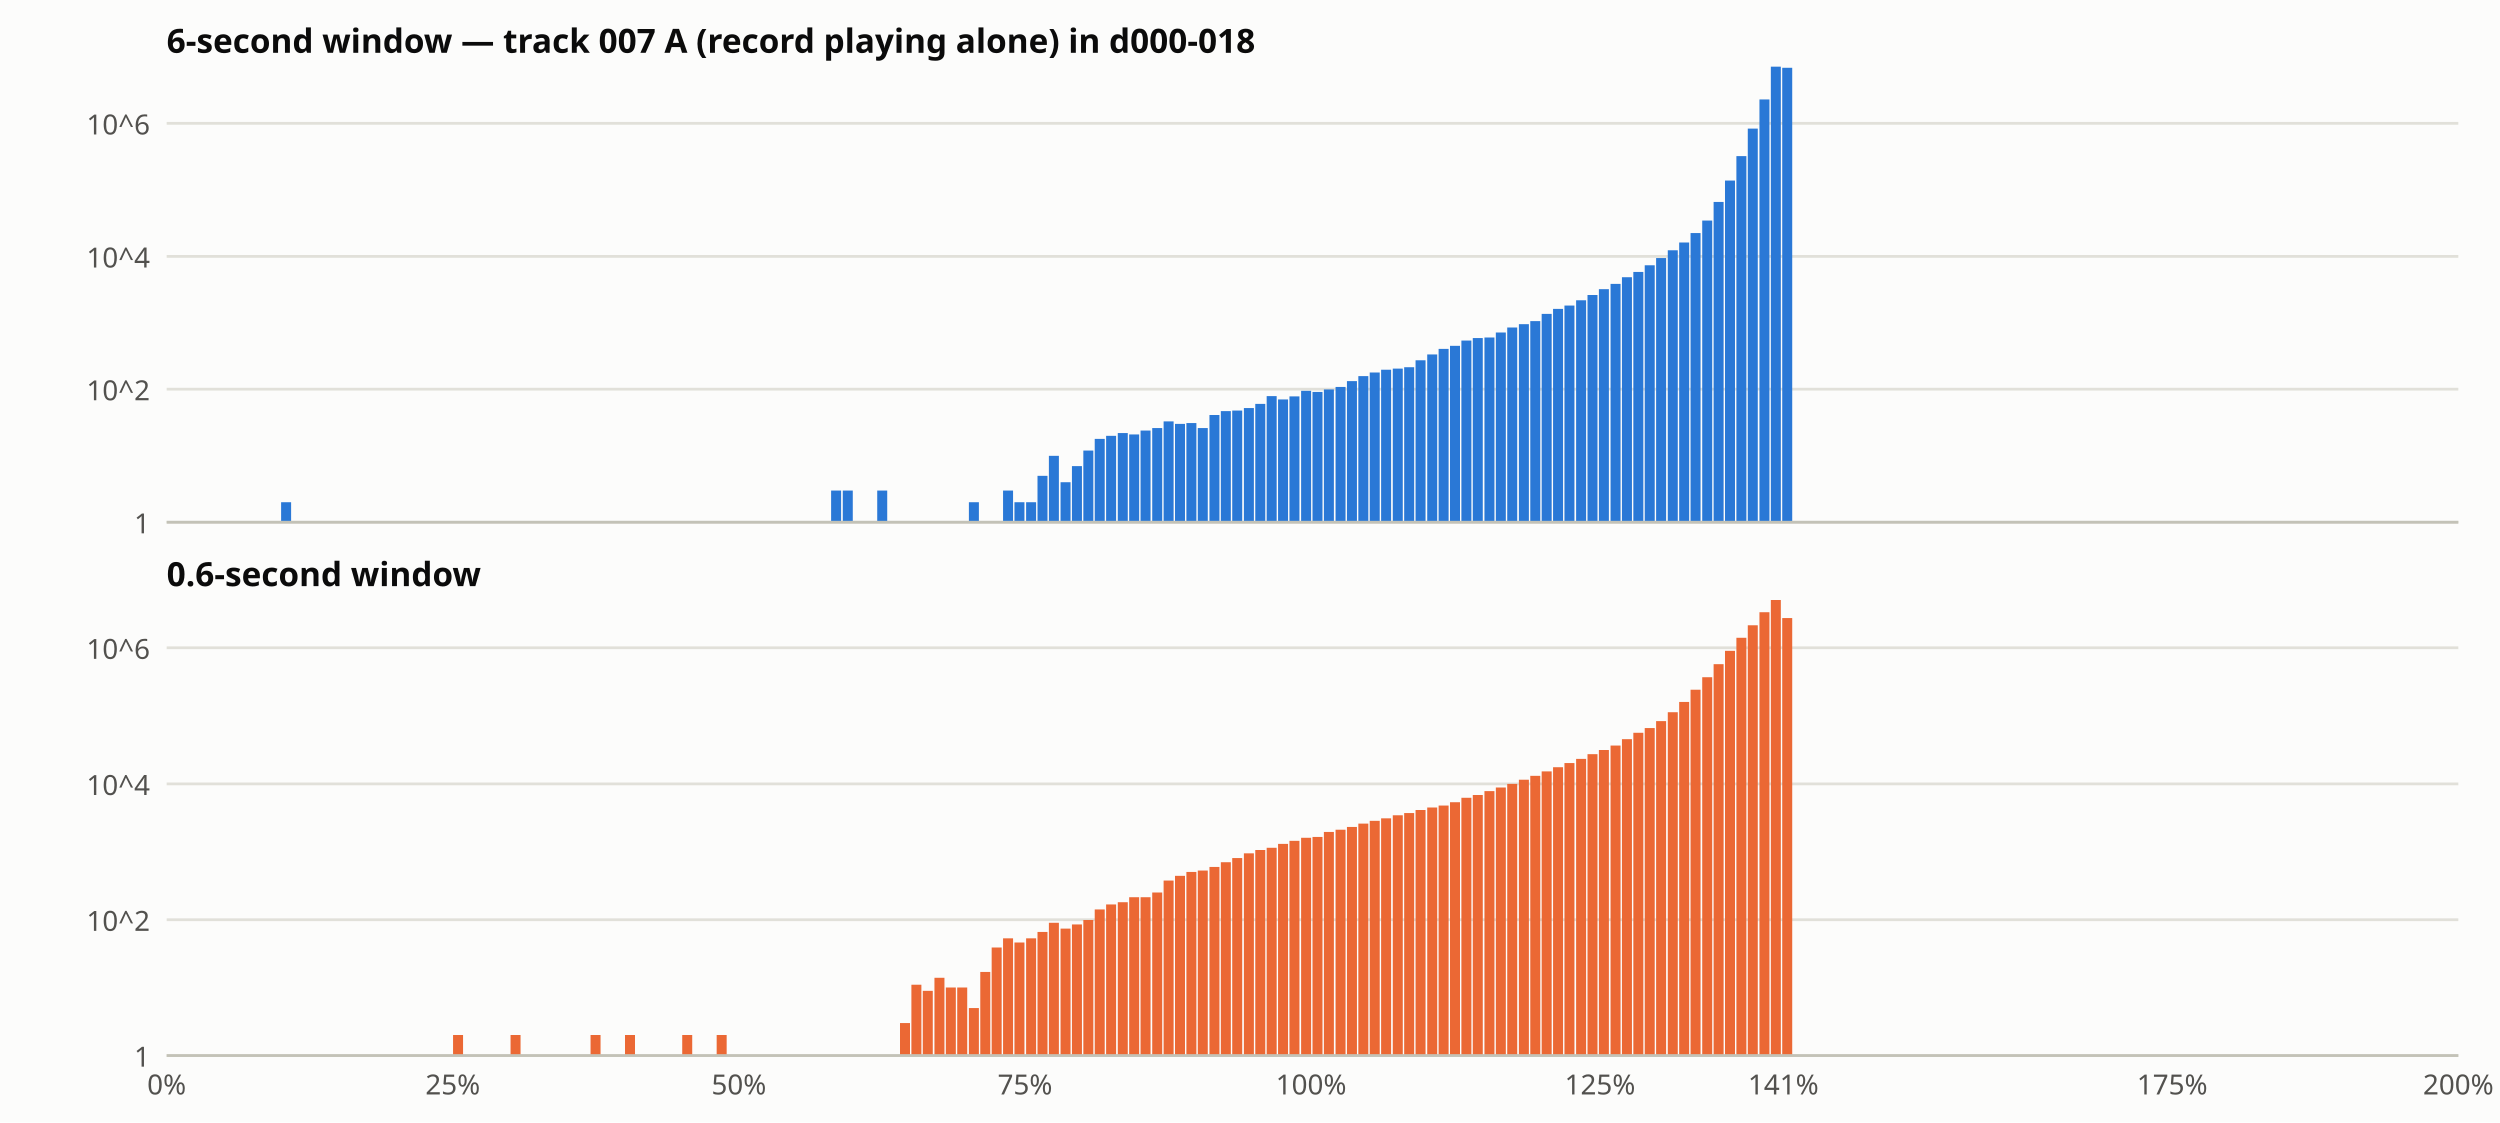
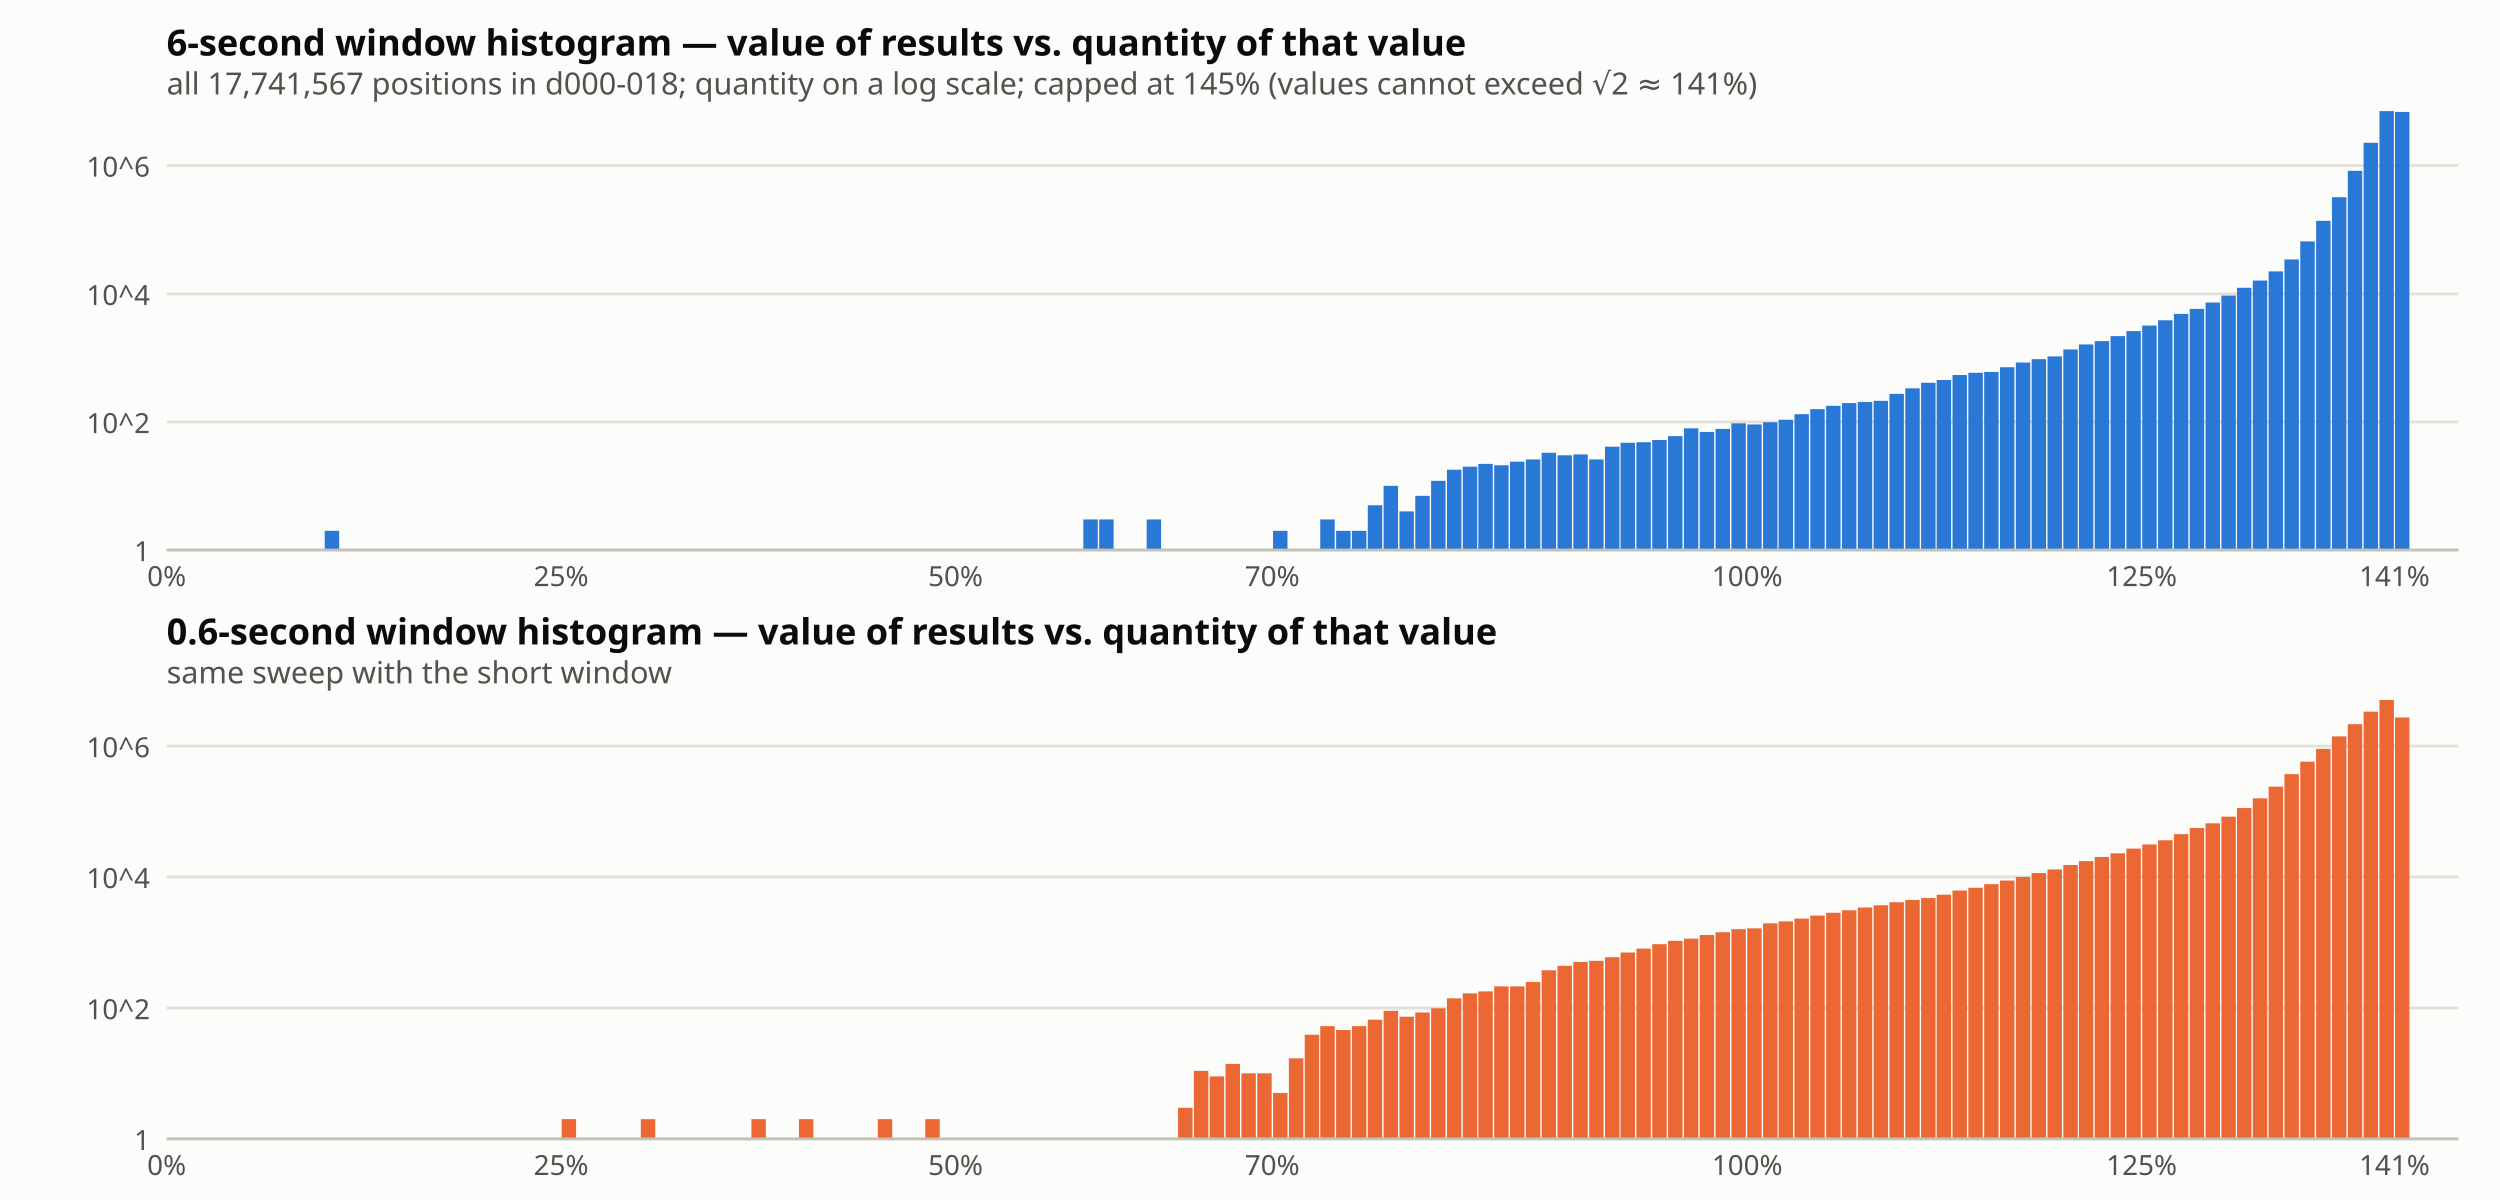
- <svg xmlns="http://www.w3.org/2000/svg" viewBox="0 0 900 404" font-family="system-ui,sans-serif">
-   <rect width="900" height="404" fill="#fcfcfb" />
-   <text x="60" y="19" font-size="12" fill="#0b0b0b" font-weight="600">6-second window — track 007 A (record playing alone) in d000-018</text>
-   <line x1="60" x2="885" y1="188.0" y2="188.0" stroke="#e1e0d9" />
-   <text x="54" y="192.0" text-anchor="end" font-size="10" fill="#52514e">1</text>
-   <line x1="60" x2="885" y1="140.1" y2="140.1" stroke="#e1e0d9" />
-   <text x="54" y="144.1" text-anchor="end" font-size="10" fill="#52514e">10^2</text>
-   <line x1="60" x2="885" y1="92.3" y2="92.3" stroke="#e1e0d9" />
-   <text x="54" y="96.3" text-anchor="end" font-size="10" fill="#52514e">10^4</text>
-   <line x1="60" x2="885" y1="44.4" y2="44.4" stroke="#e1e0d9" />
-   <text x="54" y="48.4" text-anchor="end" font-size="10" fill="#52514e">10^6</text>
-   <rect x="97.1" y="188.0" width="3.6" height="0.0" fill="#2a78d6" />
-   <rect x="101.2" y="180.8" width="3.6" height="7.2" fill="#2a78d6" />
-   <rect x="109.5" y="188.0" width="3.6" height="0.0" fill="#2a78d6" />
-   <rect x="117.8" y="188.0" width="3.6" height="0.0" fill="#2a78d6" />
-   <rect x="130.1" y="188.0" width="3.6" height="0.0" fill="#2a78d6" />
-   <rect x="134.2" y="188.0" width="3.6" height="0.0" fill="#2a78d6" />
-   <rect x="146.6" y="188.0" width="3.6" height="0.0" fill="#2a78d6" />
-   <rect x="154.9" y="188.0" width="3.6" height="0.0" fill="#2a78d6" />
-   <rect x="167.2" y="188.0" width="3.6" height="0.0" fill="#2a78d6" />
-   <rect x="171.4" y="188.0" width="3.6" height="0.0" fill="#2a78d6" />
-   <rect x="183.8" y="188.0" width="3.6" height="0.0" fill="#2a78d6" />
-   <rect x="192.0" y="188.0" width="3.6" height="0.0" fill="#2a78d6" />
-   <rect x="204.4" y="188.0" width="3.6" height="0.0" fill="#2a78d6" />
-   <rect x="208.5" y="188.0" width="3.6" height="0.0" fill="#2a78d6" />
-   <rect x="220.9" y="188.0" width="3.6" height="0.0" fill="#2a78d6" />
-   <rect x="229.1" y="188.0" width="3.6" height="0.0" fill="#2a78d6" />
-   <rect x="241.5" y="188.0" width="3.6" height="0.0" fill="#2a78d6" />
-   <rect x="245.6" y="188.0" width="3.6" height="0.0" fill="#2a78d6" />
-   <rect x="262.1" y="188.0" width="3.6" height="0.0" fill="#2a78d6" />
-   <rect x="266.2" y="188.0" width="3.6" height="0.0" fill="#2a78d6" />
-   <rect x="278.6" y="188.0" width="3.6" height="0.0" fill="#2a78d6" />
-   <rect x="282.8" y="188.0" width="3.6" height="0.0" fill="#2a78d6" />
-   <rect x="299.2" y="176.6" width="3.6" height="11.4" fill="#2a78d6" />
-   <rect x="303.4" y="176.6" width="3.6" height="11.4" fill="#2a78d6" />
-   <rect x="315.8" y="176.6" width="3.6" height="11.4" fill="#2a78d6" />
-   <rect x="324.0" y="188.0" width="3.6" height="0.0" fill="#2a78d6" />
-   <rect x="328.1" y="188.0" width="3.6" height="0.0" fill="#2a78d6" />
-   <rect x="332.2" y="188.0" width="3.6" height="0.0" fill="#2a78d6" />
-   <rect x="336.4" y="188.0" width="3.6" height="0.0" fill="#2a78d6" />
-   <rect x="340.5" y="188.0" width="3.6" height="0.0" fill="#2a78d6" />
-   <rect x="348.8" y="180.8" width="3.6" height="7.2" fill="#2a78d6" />
-   <rect x="352.9" y="188.0" width="3.6" height="0.0" fill="#2a78d6" />
-   <rect x="357.0" y="188.0" width="3.6" height="0.0" fill="#2a78d6" />
-   <rect x="361.1" y="176.6" width="3.6" height="11.4" fill="#2a78d6" />
-   <rect x="365.2" y="180.8" width="3.6" height="7.2" fill="#2a78d6" />
-   <rect x="369.4" y="180.8" width="3.6" height="7.2" fill="#2a78d6" />
-   <rect x="373.5" y="171.3" width="3.6" height="16.7" fill="#2a78d6" />
-   <rect x="377.6" y="164.1" width="3.6" height="23.9" fill="#2a78d6" />
-   <rect x="381.8" y="173.6" width="3.6" height="14.4" fill="#2a78d6" />
-   <rect x="385.9" y="167.8" width="3.6" height="20.2" fill="#2a78d6" />
-   <rect x="390.0" y="162.2" width="3.6" height="25.8" fill="#2a78d6" />
-   <rect x="394.1" y="158.0" width="3.6" height="30.0" fill="#2a78d6" />
-   <rect x="398.2" y="156.9" width="3.6" height="31.1" fill="#2a78d6" />
-   <rect x="402.4" y="155.9" width="3.6" height="32.1" fill="#2a78d6" />
-   <rect x="406.5" y="156.4" width="3.6" height="31.6" fill="#2a78d6" />
-   <rect x="410.6" y="155.0" width="3.6" height="33.0" fill="#2a78d6" />
-   <rect x="414.8" y="154.1" width="3.6" height="33.9" fill="#2a78d6" />
-   <rect x="418.9" y="151.7" width="3.6" height="36.3" fill="#2a78d6" />
-   <rect x="423.0" y="152.6" width="3.6" height="35.4" fill="#2a78d6" />
-   <rect x="427.1" y="152.3" width="3.6" height="35.7" fill="#2a78d6" />
-   <rect x="431.2" y="154.1" width="3.6" height="33.9" fill="#2a78d6" />
-   <rect x="435.4" y="149.4" width="3.6" height="38.6" fill="#2a78d6" />
-   <rect x="439.5" y="148.0" width="3.6" height="40.0" fill="#2a78d6" />
-   <rect x="443.6" y="147.8" width="3.6" height="40.2" fill="#2a78d6" />
-   <rect x="447.8" y="146.9" width="3.6" height="41.1" fill="#2a78d6" />
-   <rect x="451.9" y="145.4" width="3.6" height="42.6" fill="#2a78d6" />
-   <rect x="456.0" y="142.6" width="3.6" height="45.4" fill="#2a78d6" />
-   <rect x="460.1" y="143.8" width="3.6" height="44.2" fill="#2a78d6" />
-   <rect x="464.2" y="142.7" width="3.6" height="45.3" fill="#2a78d6" />
-   <rect x="468.4" y="140.7" width="3.6" height="47.3" fill="#2a78d6" />
-   <rect x="472.5" y="141.1" width="3.6" height="46.9" fill="#2a78d6" />
-   <rect x="476.6" y="140.2" width="3.6" height="47.8" fill="#2a78d6" />
-   <rect x="480.8" y="139.3" width="3.6" height="48.7" fill="#2a78d6" />
-   <rect x="484.9" y="137.2" width="3.6" height="50.8" fill="#2a78d6" />
-   <rect x="489.0" y="135.4" width="3.6" height="52.6" fill="#2a78d6" />
-   <rect x="493.1" y="134.1" width="3.6" height="53.9" fill="#2a78d6" />
-   <rect x="497.2" y="133.1" width="3.6" height="54.9" fill="#2a78d6" />
-   <rect x="501.4" y="132.7" width="3.6" height="55.3" fill="#2a78d6" />
-   <rect x="505.5" y="132.2" width="3.6" height="55.8" fill="#2a78d6" />
-   <rect x="509.6" y="129.7" width="3.6" height="58.3" fill="#2a78d6" />
-   <rect x="513.8" y="127.6" width="3.6" height="60.4" fill="#2a78d6" />
-   <rect x="517.9" y="125.6" width="3.6" height="62.4" fill="#2a78d6" />
-   <rect x="522.0" y="124.5" width="3.6" height="63.5" fill="#2a78d6" />
-   <rect x="526.1" y="122.6" width="3.6" height="65.4" fill="#2a78d6" />
-   <rect x="530.2" y="121.7" width="3.6" height="66.3" fill="#2a78d6" />
-   <rect x="534.4" y="121.5" width="3.6" height="66.5" fill="#2a78d6" />
-   <rect x="538.5" y="119.7" width="3.6" height="68.3" fill="#2a78d6" />
-   <rect x="542.6" y="117.9" width="3.6" height="70.1" fill="#2a78d6" />
-   <rect x="546.8" y="116.7" width="3.6" height="71.3" fill="#2a78d6" />
-   <rect x="550.9" y="115.6" width="3.6" height="72.4" fill="#2a78d6" />
-   <rect x="555.0" y="113.0" width="3.6" height="75.0" fill="#2a78d6" />
-   <rect x="559.1" y="111.2" width="3.6" height="76.8" fill="#2a78d6" />
-   <rect x="563.2" y="110.0" width="3.6" height="78.0" fill="#2a78d6" />
-   <rect x="567.4" y="108.1" width="3.6" height="79.9" fill="#2a78d6" />
-   <rect x="571.5" y="106.2" width="3.6" height="81.8" fill="#2a78d6" />
-   <rect x="575.6" y="104.1" width="3.6" height="83.9" fill="#2a78d6" />
-   <rect x="579.8" y="102.2" width="3.6" height="85.8" fill="#2a78d6" />
-   <rect x="583.9" y="99.8" width="3.6" height="88.2" fill="#2a78d6" />
-   <rect x="588.0" y="97.9" width="3.6" height="90.1" fill="#2a78d6" />
-   <rect x="592.1" y="95.5" width="3.6" height="92.5" fill="#2a78d6" />
-   <rect x="596.2" y="92.9" width="3.6" height="95.1" fill="#2a78d6" />
-   <rect x="600.4" y="90.1" width="3.6" height="97.9" fill="#2a78d6" />
-   <rect x="604.5" y="87.3" width="3.6" height="100.7" fill="#2a78d6" />
-   <rect x="608.6" y="83.9" width="3.6" height="104.1" fill="#2a78d6" />
-   <rect x="612.8" y="79.4" width="3.6" height="108.6" fill="#2a78d6" />
-   <rect x="616.9" y="72.7" width="3.6" height="115.3" fill="#2a78d6" />
-   <rect x="621.0" y="65.0" width="3.6" height="123.0" fill="#2a78d6" />
-   <rect x="625.1" y="56.2" width="3.6" height="131.8" fill="#2a78d6" />
-   <rect x="629.2" y="46.3" width="3.6" height="141.7" fill="#2a78d6" />
-   <rect x="633.4" y="35.8" width="3.6" height="152.2" fill="#2a78d6" />
-   <rect x="637.5" y="24.0" width="3.6" height="164.0" fill="#2a78d6" />
-   <rect x="641.6" y="24.4" width="3.6" height="163.6" fill="#2a78d6" />
-   <line x1="60" x2="885" y1="188" y2="188" stroke="#c3c2b7" />
-   <text x="60" y="211" font-size="12" fill="#0b0b0b" font-weight="600">0.6-second window</text>
-   <line x1="60" x2="885" y1="380.0" y2="380.0" stroke="#e1e0d9" />
-   <text x="54" y="384.0" text-anchor="end" font-size="10" fill="#52514e">1</text>
-   <line x1="60" x2="885" y1="331.1" y2="331.1" stroke="#e1e0d9" />
-   <text x="54" y="335.1" text-anchor="end" font-size="10" fill="#52514e">10^2</text>
-   <line x1="60" x2="885" y1="282.2" y2="282.2" stroke="#e1e0d9" />
-   <text x="54" y="286.2" text-anchor="end" font-size="10" fill="#52514e">10^4</text>
-   <line x1="60" x2="885" y1="233.2" y2="233.2" stroke="#e1e0d9" />
-   <text x="54" y="237.2" text-anchor="end" font-size="10" fill="#52514e">10^6</text>
-   <rect x="154.9" y="380.0" width="3.6" height="0.0" fill="#eb6834" />
-   <rect x="159.0" y="380.0" width="3.6" height="0.0" fill="#eb6834" />
-   <rect x="163.1" y="372.6" width="3.6" height="7.4" fill="#eb6834" />
-   <rect x="167.2" y="380.0" width="3.6" height="0.0" fill="#eb6834" />
-   <rect x="171.4" y="380.0" width="3.6" height="0.0" fill="#eb6834" />
-   <rect x="183.8" y="372.6" width="3.6" height="7.4" fill="#eb6834" />
-   <rect x="192.0" y="380.0" width="3.6" height="0.0" fill="#eb6834" />
-   <rect x="196.1" y="380.0" width="3.6" height="0.0" fill="#eb6834" />
-   <rect x="212.6" y="372.6" width="3.6" height="7.4" fill="#eb6834" />
-   <rect x="225.0" y="372.6" width="3.6" height="7.4" fill="#eb6834" />
-   <rect x="245.6" y="372.6" width="3.6" height="7.4" fill="#eb6834" />
-   <rect x="258.0" y="372.6" width="3.6" height="7.4" fill="#eb6834" />
-   <rect x="278.6" y="380.0" width="3.6" height="0.0" fill="#eb6834" />
-   <rect x="282.8" y="380.0" width="3.6" height="0.0" fill="#eb6834" />
-   <rect x="291.0" y="380.0" width="3.6" height="0.0" fill="#eb6834" />
-   <rect x="295.1" y="380.0" width="3.6" height="0.0" fill="#eb6834" />
-   <rect x="311.6" y="380.0" width="3.6" height="0.0" fill="#eb6834" />
-   <rect x="315.8" y="380.0" width="3.6" height="0.0" fill="#eb6834" />
-   <rect x="324.0" y="368.3" width="3.6" height="11.7" fill="#eb6834" />
-   <rect x="328.1" y="354.5" width="3.6" height="25.5" fill="#eb6834" />
-   <rect x="332.2" y="356.7" width="3.6" height="23.3" fill="#eb6834" />
-   <rect x="336.4" y="352.0" width="3.6" height="28.0" fill="#eb6834" />
-   <rect x="340.5" y="355.5" width="3.6" height="24.5" fill="#eb6834" />
-   <rect x="344.6" y="355.5" width="3.6" height="24.5" fill="#eb6834" />
-   <rect x="348.8" y="362.9" width="3.6" height="17.1" fill="#eb6834" />
-   <rect x="352.9" y="349.9" width="3.6" height="30.1" fill="#eb6834" />
-   <rect x="357.0" y="341.1" width="3.6" height="38.9" fill="#eb6834" />
-   <rect x="361.1" y="337.8" width="3.6" height="42.2" fill="#eb6834" />
-   <rect x="365.2" y="339.3" width="3.6" height="40.7" fill="#eb6834" />
-   <rect x="369.4" y="337.8" width="3.6" height="42.2" fill="#eb6834" />
-   <rect x="373.5" y="335.5" width="3.6" height="44.5" fill="#eb6834" />
-   <rect x="377.6" y="332.2" width="3.6" height="47.8" fill="#eb6834" />
-   <rect x="381.8" y="334.3" width="3.6" height="45.7" fill="#eb6834" />
-   <rect x="385.9" y="332.8" width="3.6" height="47.2" fill="#eb6834" />
-   <rect x="390.0" y="331.2" width="3.6" height="48.8" fill="#eb6834" />
-   <rect x="394.1" y="327.4" width="3.6" height="52.6" fill="#eb6834" />
-   <rect x="398.2" y="325.6" width="3.6" height="54.4" fill="#eb6834" />
-   <rect x="402.4" y="324.8" width="3.6" height="55.2" fill="#eb6834" />
-   <rect x="406.5" y="323.0" width="3.6" height="57.0" fill="#eb6834" />
-   <rect x="410.6" y="323.0" width="3.6" height="57.0" fill="#eb6834" />
-   <rect x="414.8" y="321.3" width="3.6" height="58.7" fill="#eb6834" />
-   <rect x="418.9" y="317.0" width="3.6" height="63.0" fill="#eb6834" />
-   <rect x="423.0" y="315.3" width="3.6" height="64.7" fill="#eb6834" />
-   <rect x="427.1" y="313.9" width="3.6" height="66.1" fill="#eb6834" />
-   <rect x="431.2" y="313.4" width="3.6" height="66.6" fill="#eb6834" />
-   <rect x="435.4" y="312.1" width="3.6" height="67.9" fill="#eb6834" />
-   <rect x="439.5" y="310.4" width="3.6" height="69.6" fill="#eb6834" />
-   <rect x="443.6" y="308.9" width="3.6" height="71.1" fill="#eb6834" />
-   <rect x="447.8" y="307.2" width="3.6" height="72.8" fill="#eb6834" />
-   <rect x="451.9" y="306.0" width="3.6" height="74.0" fill="#eb6834" />
-   <rect x="456.0" y="305.2" width="3.6" height="74.8" fill="#eb6834" />
-   <rect x="460.1" y="303.8" width="3.6" height="76.2" fill="#eb6834" />
-   <rect x="464.2" y="302.7" width="3.6" height="77.3" fill="#eb6834" />
-   <rect x="468.4" y="301.6" width="3.6" height="78.4" fill="#eb6834" />
-   <rect x="472.5" y="301.3" width="3.6" height="78.7" fill="#eb6834" />
-   <rect x="476.6" y="299.5" width="3.6" height="80.5" fill="#eb6834" />
-   <rect x="480.8" y="298.7" width="3.6" height="81.3" fill="#eb6834" />
-   <rect x="484.9" y="297.7" width="3.6" height="82.3" fill="#eb6834" />
-   <rect x="489.0" y="296.5" width="3.6" height="83.5" fill="#eb6834" />
-   <rect x="493.1" y="295.5" width="3.6" height="84.5" fill="#eb6834" />
-   <rect x="497.2" y="294.6" width="3.6" height="85.4" fill="#eb6834" />
-   <rect x="501.4" y="293.5" width="3.6" height="86.5" fill="#eb6834" />
-   <rect x="505.5" y="292.7" width="3.6" height="87.3" fill="#eb6834" />
-   <rect x="509.6" y="291.6" width="3.6" height="88.4" fill="#eb6834" />
-   <rect x="513.8" y="290.7" width="3.6" height="89.3" fill="#eb6834" />
-   <rect x="517.9" y="290.0" width="3.6" height="90.0" fill="#eb6834" />
-   <rect x="522.0" y="288.8" width="3.6" height="91.2" fill="#eb6834" />
-   <rect x="526.1" y="287.2" width="3.6" height="92.8" fill="#eb6834" />
-   <rect x="530.2" y="286.2" width="3.6" height="93.8" fill="#eb6834" />
-   <rect x="534.4" y="284.8" width="3.6" height="95.2" fill="#eb6834" />
-   <rect x="538.5" y="283.5" width="3.6" height="96.5" fill="#eb6834" />
-   <rect x="542.6" y="282.2" width="3.6" height="97.8" fill="#eb6834" />
-   <rect x="546.8" y="280.7" width="3.6" height="99.3" fill="#eb6834" />
-   <rect x="550.9" y="279.3" width="3.6" height="100.7" fill="#eb6834" />
-   <rect x="555.0" y="277.7" width="3.6" height="102.3" fill="#eb6834" />
-   <rect x="559.1" y="276.2" width="3.6" height="103.8" fill="#eb6834" />
-   <rect x="563.2" y="274.7" width="3.6" height="105.3" fill="#eb6834" />
-   <rect x="567.4" y="273.2" width="3.6" height="106.8" fill="#eb6834" />
-   <rect x="571.5" y="271.5" width="3.6" height="108.5" fill="#eb6834" />
-   <rect x="575.6" y="270.0" width="3.6" height="110.0" fill="#eb6834" />
-   <rect x="579.8" y="268.4" width="3.6" height="111.6" fill="#eb6834" />
-   <rect x="583.9" y="266.1" width="3.6" height="113.9" fill="#eb6834" />
-   <rect x="588.0" y="263.8" width="3.6" height="116.2" fill="#eb6834" />
-   <rect x="592.1" y="262.1" width="3.6" height="117.9" fill="#eb6834" />
-   <rect x="596.2" y="259.6" width="3.6" height="120.4" fill="#eb6834" />
-   <rect x="600.4" y="256.4" width="3.6" height="123.6" fill="#eb6834" />
-   <rect x="604.5" y="252.7" width="3.6" height="127.3" fill="#eb6834" />
-   <rect x="608.6" y="248.3" width="3.6" height="131.7" fill="#eb6834" />
-   <rect x="612.8" y="243.8" width="3.6" height="136.2" fill="#eb6834" />
-   <rect x="616.9" y="239.1" width="3.6" height="140.9" fill="#eb6834" />
-   <rect x="621.0" y="234.3" width="3.6" height="145.7" fill="#eb6834" />
-   <rect x="625.1" y="229.6" width="3.6" height="150.4" fill="#eb6834" />
-   <rect x="629.2" y="225.1" width="3.6" height="154.9" fill="#eb6834" />
-   <rect x="633.4" y="220.4" width="3.6" height="159.6" fill="#eb6834" />
-   <rect x="637.5" y="216.0" width="3.6" height="164.0" fill="#eb6834" />
-   <rect x="641.6" y="222.5" width="3.6" height="157.5" fill="#eb6834" />
-   <line x1="60" x2="885" y1="380" y2="380" stroke="#c3c2b7" />
-   <text x="60" y="394" font-size="10" fill="#52514e" text-anchor="middle">0%</text>
-   <text x="163" y="394" font-size="10" fill="#52514e" text-anchor="middle">25%</text>
-   <text x="266" y="394" font-size="10" fill="#52514e" text-anchor="middle">50%</text>
-   <text x="369" y="394" font-size="10" fill="#52514e" text-anchor="middle">75%</text>
-   <text x="472" y="394" font-size="10" fill="#52514e" text-anchor="middle">100%</text>
-   <text x="576" y="394" font-size="10" fill="#52514e" text-anchor="middle">125%</text>
-   <text x="642" y="394" font-size="10" fill="#52514e" text-anchor="middle">141%</text>
-   <text x="782" y="394" font-size="10" fill="#52514e" text-anchor="middle">175%</text>
-   <text x="885" y="394" font-size="10" fill="#52514e" text-anchor="middle">200%</text>
+ <svg xmlns="http://www.w3.org/2000/svg" viewBox="0 0 900 432" font-family="system-ui,sans-serif">
+   <rect width="900" height="432" fill="#fcfcfb" />
+   <text x="60" y="20" font-size="13" fill="#0b0b0b" font-weight="600">6-second window histogram — value of results vs. quantity of that value</text>
+   <text x="60" y="34" font-size="11" fill="#52514e">all 17,741,567 positions in d000-018; quantity on a log scale; capped at 145% (values cannot exceed √2 ≈ 141%)</text>
+   <line x1="60" x2="885" y1="198.0" y2="198.0" stroke="#e1e0d9" />
+   <text x="54" y="202.0" text-anchor="end" font-size="10" fill="#52514e">1</text>
+   <line x1="60" x2="885" y1="151.9" y2="151.9" stroke="#e1e0d9" />
+   <text x="54" y="155.9" text-anchor="end" font-size="10" fill="#52514e">10^2</text>
+   <line x1="60" x2="885" y1="105.8" y2="105.8" stroke="#e1e0d9" />
+   <text x="54" y="109.8" text-anchor="end" font-size="10" fill="#52514e">10^4</text>
+   <line x1="60" x2="885" y1="59.6" y2="59.6" stroke="#e1e0d9" />
+   <text x="54" y="63.6" text-anchor="end" font-size="10" fill="#52514e">10^6</text>
+   <rect x="111.2" y="198.0" width="5.2" height="0.0" fill="#2a78d6" />
+   <rect x="116.9" y="191.1" width="5.2" height="6.9" fill="#2a78d6" />
+   <rect x="128.3" y="198.0" width="5.2" height="0.0" fill="#2a78d6" />
+   <rect x="139.7" y="198.0" width="5.2" height="0.0" fill="#2a78d6" />
+   <rect x="156.7" y="198.0" width="5.2" height="0.0" fill="#2a78d6" />
+   <rect x="162.4" y="198.0" width="5.2" height="0.0" fill="#2a78d6" />
+   <rect x="179.5" y="198.0" width="5.2" height="0.0" fill="#2a78d6" />
+   <rect x="190.9" y="198.0" width="5.2" height="0.0" fill="#2a78d6" />
+   <rect x="207.9" y="198.0" width="5.2" height="0.0" fill="#2a78d6" />
+   <rect x="213.6" y="198.0" width="5.2" height="0.0" fill="#2a78d6" />
+   <rect x="230.7" y="198.0" width="5.2" height="0.0" fill="#2a78d6" />
+   <rect x="242.1" y="198.0" width="5.2" height="0.0" fill="#2a78d6" />
+   <rect x="259.1" y="198.0" width="5.2" height="0.0" fill="#2a78d6" />
+   <rect x="264.8" y="198.0" width="5.2" height="0.0" fill="#2a78d6" />
+   <rect x="281.9" y="198.0" width="5.2" height="0.0" fill="#2a78d6" />
+   <rect x="293.3" y="198.0" width="5.2" height="0.0" fill="#2a78d6" />
+   <rect x="310.3" y="198.0" width="5.2" height="0.0" fill="#2a78d6" />
+   <rect x="316.0" y="198.0" width="5.2" height="0.0" fill="#2a78d6" />
+   <rect x="338.8" y="198.0" width="5.2" height="0.0" fill="#2a78d6" />
+   <rect x="344.5" y="198.0" width="5.2" height="0.0" fill="#2a78d6" />
+   <rect x="361.6" y="198.0" width="5.2" height="0.0" fill="#2a78d6" />
+   <rect x="367.2" y="198.0" width="5.2" height="0.0" fill="#2a78d6" />
+   <rect x="390.0" y="187.0" width="5.2" height="11.0" fill="#2a78d6" />
+   <rect x="395.7" y="187.0" width="5.2" height="11.0" fill="#2a78d6" />
+   <rect x="412.8" y="187.0" width="5.2" height="11.0" fill="#2a78d6" />
+   <rect x="424.1" y="198.0" width="5.2" height="0.0" fill="#2a78d6" />
+   <rect x="429.8" y="198.0" width="5.2" height="0.0" fill="#2a78d6" />
+   <rect x="435.5" y="198.0" width="5.2" height="0.0" fill="#2a78d6" />
+   <rect x="441.2" y="198.0" width="5.2" height="0.0" fill="#2a78d6" />
+   <rect x="446.9" y="198.0" width="5.2" height="0.0" fill="#2a78d6" />
+   <rect x="458.3" y="191.1" width="5.2" height="6.9" fill="#2a78d6" />
+   <rect x="464.0" y="198.0" width="5.2" height="0.0" fill="#2a78d6" />
+   <rect x="469.7" y="198.0" width="5.2" height="0.0" fill="#2a78d6" />
+   <rect x="475.3" y="187.0" width="5.2" height="11.0" fill="#2a78d6" />
+   <rect x="481.0" y="191.1" width="5.2" height="6.9" fill="#2a78d6" />
+   <rect x="486.7" y="191.1" width="5.2" height="6.9" fill="#2a78d6" />
+   <rect x="492.4" y="181.9" width="5.2" height="16.1" fill="#2a78d6" />
+   <rect x="498.1" y="174.9" width="5.2" height="23.1" fill="#2a78d6" />
+   <rect x="503.8" y="184.1" width="5.2" height="13.9" fill="#2a78d6" />
+   <rect x="509.5" y="178.5" width="5.2" height="19.5" fill="#2a78d6" />
+   <rect x="515.2" y="173.1" width="5.2" height="24.9" fill="#2a78d6" />
+   <rect x="520.9" y="169.1" width="5.2" height="28.9" fill="#2a78d6" />
+   <rect x="526.6" y="168.0" width="5.2" height="30.0" fill="#2a78d6" />
+   <rect x="532.2" y="167.0" width="5.2" height="31.0" fill="#2a78d6" />
+   <rect x="537.9" y="167.5" width="5.2" height="30.5" fill="#2a78d6" />
+   <rect x="543.6" y="166.2" width="5.2" height="31.8" fill="#2a78d6" />
+   <rect x="549.3" y="165.4" width="5.2" height="32.6" fill="#2a78d6" />
+   <rect x="555.0" y="163.0" width="5.2" height="35.0" fill="#2a78d6" />
+   <rect x="560.7" y="163.9" width="5.2" height="34.1" fill="#2a78d6" />
+   <rect x="566.4" y="163.6" width="5.2" height="34.4" fill="#2a78d6" />
+   <rect x="572.1" y="165.4" width="5.2" height="32.6" fill="#2a78d6" />
+   <rect x="577.8" y="160.8" width="5.2" height="37.2" fill="#2a78d6" />
+   <rect x="583.4" y="159.4" width="5.2" height="38.6" fill="#2a78d6" />
+   <rect x="589.1" y="159.2" width="5.2" height="38.8" fill="#2a78d6" />
+   <rect x="594.8" y="158.4" width="5.2" height="39.6" fill="#2a78d6" />
+   <rect x="600.5" y="157.0" width="5.2" height="41.0" fill="#2a78d6" />
+   <rect x="606.2" y="154.2" width="5.2" height="43.8" fill="#2a78d6" />
+   <rect x="611.9" y="155.5" width="5.2" height="42.5" fill="#2a78d6" />
+   <rect x="617.6" y="154.4" width="5.2" height="43.6" fill="#2a78d6" />
+   <rect x="623.3" y="152.4" width="5.2" height="45.6" fill="#2a78d6" />
+   <rect x="629.0" y="152.8" width="5.2" height="45.2" fill="#2a78d6" />
+   <rect x="634.7" y="152.0" width="5.2" height="46.0" fill="#2a78d6" />
+   <rect x="640.3" y="151.1" width="5.2" height="46.9" fill="#2a78d6" />
+   <rect x="646.0" y="149.1" width="5.2" height="48.9" fill="#2a78d6" />
+   <rect x="651.7" y="147.3" width="5.2" height="50.7" fill="#2a78d6" />
+   <rect x="657.4" y="146.1" width="5.2" height="51.9" fill="#2a78d6" />
+   <rect x="663.1" y="145.1" width="5.2" height="52.9" fill="#2a78d6" />
+   <rect x="668.8" y="144.7" width="5.2" height="53.3" fill="#2a78d6" />
+   <rect x="674.5" y="144.3" width="5.2" height="53.7" fill="#2a78d6" />
+   <rect x="680.2" y="141.8" width="5.2" height="56.2" fill="#2a78d6" />
+   <rect x="685.9" y="139.8" width="5.2" height="58.2" fill="#2a78d6" />
+   <rect x="691.6" y="137.8" width="5.2" height="60.2" fill="#2a78d6" />
+   <rect x="697.2" y="136.8" width="5.2" height="61.2" fill="#2a78d6" />
+   <rect x="702.9" y="135.0" width="5.2" height="63.0" fill="#2a78d6" />
+   <rect x="708.6" y="134.2" width="5.2" height="63.8" fill="#2a78d6" />
+   <rect x="714.3" y="133.9" width="5.2" height="64.1" fill="#2a78d6" />
+   <rect x="720.0" y="132.2" width="5.2" height="65.8" fill="#2a78d6" />
+   <rect x="725.7" y="130.5" width="5.2" height="67.5" fill="#2a78d6" />
+   <rect x="731.4" y="129.3" width="5.2" height="68.7" fill="#2a78d6" />
+   <rect x="737.1" y="128.3" width="5.2" height="69.7" fill="#2a78d6" />
+   <rect x="742.8" y="125.8" width="5.2" height="72.2" fill="#2a78d6" />
+   <rect x="748.4" y="124.0" width="5.2" height="74.0" fill="#2a78d6" />
+   <rect x="754.1" y="122.8" width="5.2" height="75.2" fill="#2a78d6" />
+   <rect x="759.8" y="121.0" width="5.2" height="77.0" fill="#2a78d6" />
+   <rect x="765.5" y="119.2" width="5.2" height="78.8" fill="#2a78d6" />
+   <rect x="771.2" y="117.2" width="5.2" height="80.8" fill="#2a78d6" />
+   <rect x="776.9" y="115.3" width="5.2" height="82.7" fill="#2a78d6" />
+   <rect x="782.6" y="113.0" width="5.2" height="85.0" fill="#2a78d6" />
+   <rect x="788.3" y="111.2" width="5.2" height="86.8" fill="#2a78d6" />
+   <rect x="794.0" y="108.9" width="5.2" height="89.1" fill="#2a78d6" />
+   <rect x="799.7" y="106.4" width="5.2" height="91.6" fill="#2a78d6" />
+   <rect x="805.3" y="103.6" width="5.2" height="94.4" fill="#2a78d6" />
+   <rect x="811.0" y="101.0" width="5.2" height="97.0" fill="#2a78d6" />
+   <rect x="816.7" y="97.7" width="5.2" height="100.3" fill="#2a78d6" />
+   <rect x="822.4" y="93.4" width="5.2" height="104.6" fill="#2a78d6" />
+   <rect x="828.1" y="86.9" width="5.2" height="111.1" fill="#2a78d6" />
+   <rect x="833.8" y="79.5" width="5.2" height="118.5" fill="#2a78d6" />
+   <rect x="839.5" y="71.0" width="5.2" height="127.0" fill="#2a78d6" />
+   <rect x="845.2" y="61.5" width="5.2" height="136.5" fill="#2a78d6" />
+   <rect x="850.9" y="51.4" width="5.2" height="146.6" fill="#2a78d6" />
+   <rect x="856.6" y="40.0" width="5.2" height="158.0" fill="#2a78d6" />
+   <rect x="862.2" y="40.3" width="5.2" height="157.7" fill="#2a78d6" />
+   <line x1="60" x2="885" y1="198" y2="198" stroke="#c3c2b7" />
+   <text x="60" y="211" font-size="10" fill="#52514e" text-anchor="middle">0%</text>
+   <text x="202" y="211" font-size="10" fill="#52514e" text-anchor="middle">25%</text>
+   <text x="344" y="211" font-size="10" fill="#52514e" text-anchor="middle">50%</text>
+   <text x="458" y="211" font-size="10" fill="#52514e" text-anchor="middle">70%</text>
+   <text x="629" y="211" font-size="10" fill="#52514e" text-anchor="middle">100%</text>
+   <text x="771" y="211" font-size="10" fill="#52514e" text-anchor="middle">125%</text>
+   <text x="862" y="211" font-size="10" fill="#52514e" text-anchor="middle">141%</text>
+   <text x="60" y="232" font-size="13" fill="#0b0b0b" font-weight="600">0.6-second window histogram — value of results vs. quantity of that value</text>
+   <text x="60" y="246" font-size="11" fill="#52514e">same sweep with the short window</text>
+   <line x1="60" x2="885" y1="410.0" y2="410.0" stroke="#e1e0d9" />
+   <text x="54" y="414.0" text-anchor="end" font-size="10" fill="#52514e">1</text>
+   <line x1="60" x2="885" y1="362.9" y2="362.9" stroke="#e1e0d9" />
+   <text x="54" y="366.9" text-anchor="end" font-size="10" fill="#52514e">10^2</text>
+   <line x1="60" x2="885" y1="315.7" y2="315.7" stroke="#e1e0d9" />
+   <text x="54" y="319.7" text-anchor="end" font-size="10" fill="#52514e">10^4</text>
+   <line x1="60" x2="885" y1="268.6" y2="268.6" stroke="#e1e0d9" />
+   <text x="54" y="272.6" text-anchor="end" font-size="10" fill="#52514e">10^6</text>
+   <rect x="190.9" y="410.0" width="5.2" height="0.0" fill="#eb6834" />
+   <rect x="196.6" y="410.0" width="5.2" height="0.0" fill="#eb6834" />
+   <rect x="202.2" y="402.9" width="5.2" height="7.1" fill="#eb6834" />
+   <rect x="207.9" y="410.0" width="5.2" height="0.0" fill="#eb6834" />
+   <rect x="213.6" y="410.0" width="5.2" height="0.0" fill="#eb6834" />
+   <rect x="230.7" y="402.9" width="5.2" height="7.1" fill="#eb6834" />
+   <rect x="242.1" y="410.0" width="5.2" height="0.0" fill="#eb6834" />
+   <rect x="247.8" y="410.0" width="5.2" height="0.0" fill="#eb6834" />
+   <rect x="270.5" y="402.9" width="5.2" height="7.1" fill="#eb6834" />
+   <rect x="287.6" y="402.9" width="5.2" height="7.1" fill="#eb6834" />
+   <rect x="316.0" y="402.9" width="5.2" height="7.1" fill="#eb6834" />
+   <rect x="333.1" y="402.9" width="5.2" height="7.1" fill="#eb6834" />
+   <rect x="361.6" y="410.0" width="5.2" height="0.0" fill="#eb6834" />
+   <rect x="367.2" y="410.0" width="5.2" height="0.0" fill="#eb6834" />
+   <rect x="378.6" y="410.0" width="5.2" height="0.0" fill="#eb6834" />
+   <rect x="384.3" y="410.0" width="5.2" height="0.0" fill="#eb6834" />
+   <rect x="407.1" y="410.0" width="5.2" height="0.0" fill="#eb6834" />
+   <rect x="412.8" y="410.0" width="5.2" height="0.0" fill="#eb6834" />
+   <rect x="424.1" y="398.8" width="5.2" height="11.2" fill="#eb6834" />
+   <rect x="429.8" y="385.5" width="5.2" height="24.5" fill="#eb6834" />
+   <rect x="435.5" y="387.5" width="5.2" height="22.5" fill="#eb6834" />
+   <rect x="441.2" y="383.0" width="5.2" height="27.0" fill="#eb6834" />
+   <rect x="446.9" y="386.4" width="5.2" height="23.6" fill="#eb6834" />
+   <rect x="452.6" y="386.4" width="5.2" height="23.6" fill="#eb6834" />
+   <rect x="458.3" y="393.5" width="5.2" height="16.5" fill="#eb6834" />
+   <rect x="464.0" y="381.0" width="5.2" height="29.0" fill="#eb6834" />
+   <rect x="469.7" y="372.5" width="5.2" height="37.5" fill="#eb6834" />
+   <rect x="475.3" y="369.4" width="5.2" height="40.6" fill="#eb6834" />
+   <rect x="481.0" y="370.8" width="5.2" height="39.2" fill="#eb6834" />
+   <rect x="486.7" y="369.4" width="5.2" height="40.6" fill="#eb6834" />
+   <rect x="492.4" y="367.1" width="5.2" height="42.9" fill="#eb6834" />
+   <rect x="498.1" y="363.9" width="5.2" height="46.1" fill="#eb6834" />
+   <rect x="503.8" y="366.0" width="5.2" height="44.0" fill="#eb6834" />
+   <rect x="509.5" y="364.5" width="5.2" height="45.5" fill="#eb6834" />
+   <rect x="515.2" y="363.0" width="5.2" height="47.0" fill="#eb6834" />
+   <rect x="520.9" y="359.4" width="5.2" height="50.6" fill="#eb6834" />
+   <rect x="526.6" y="357.6" width="5.2" height="52.4" fill="#eb6834" />
+   <rect x="532.2" y="356.9" width="5.2" height="53.1" fill="#eb6834" />
+   <rect x="537.9" y="355.1" width="5.2" height="54.9" fill="#eb6834" />
+   <rect x="543.6" y="355.1" width="5.2" height="54.9" fill="#eb6834" />
+   <rect x="549.3" y="353.5" width="5.2" height="56.5" fill="#eb6834" />
+   <rect x="555.0" y="349.3" width="5.2" height="60.7" fill="#eb6834" />
+   <rect x="560.7" y="347.7" width="5.2" height="62.3" fill="#eb6834" />
+   <rect x="566.4" y="346.3" width="5.2" height="63.7" fill="#eb6834" />
+   <rect x="572.1" y="345.9" width="5.2" height="64.1" fill="#eb6834" />
+   <rect x="577.8" y="344.6" width="5.2" height="65.4" fill="#eb6834" />
+   <rect x="583.4" y="342.9" width="5.2" height="67.1" fill="#eb6834" />
+   <rect x="589.1" y="341.5" width="5.2" height="68.5" fill="#eb6834" />
+   <rect x="594.8" y="339.9" width="5.2" height="70.1" fill="#eb6834" />
+   <rect x="600.5" y="338.7" width="5.2" height="71.3" fill="#eb6834" />
+   <rect x="606.2" y="337.9" width="5.2" height="72.1" fill="#eb6834" />
+   <rect x="611.9" y="336.6" width="5.2" height="73.4" fill="#eb6834" />
+   <rect x="617.6" y="335.6" width="5.2" height="74.4" fill="#eb6834" />
+   <rect x="623.3" y="334.5" width="5.2" height="75.5" fill="#eb6834" />
+   <rect x="629.0" y="334.2" width="5.2" height="75.8" fill="#eb6834" />
+   <rect x="634.7" y="332.4" width="5.2" height="77.6" fill="#eb6834" />
+   <rect x="640.3" y="331.7" width="5.2" height="78.3" fill="#eb6834" />
+   <rect x="646.0" y="330.7" width="5.2" height="79.3" fill="#eb6834" />
+   <rect x="651.7" y="329.6" width="5.2" height="80.4" fill="#eb6834" />
+   <rect x="657.4" y="328.6" width="5.2" height="81.4" fill="#eb6834" />
+   <rect x="663.1" y="327.7" width="5.2" height="82.3" fill="#eb6834" />
+   <rect x="668.8" y="326.7" width="5.2" height="83.3" fill="#eb6834" />
+   <rect x="674.5" y="325.9" width="5.2" height="84.1" fill="#eb6834" />
+   <rect x="680.2" y="324.8" width="5.2" height="85.2" fill="#eb6834" />
+   <rect x="685.9" y="324.0" width="5.2" height="86.0" fill="#eb6834" />
+   <rect x="691.6" y="323.3" width="5.2" height="86.7" fill="#eb6834" />
+   <rect x="697.2" y="322.1" width="5.2" height="87.9" fill="#eb6834" />
+   <rect x="702.9" y="320.6" width="5.2" height="89.4" fill="#eb6834" />
+   <rect x="708.6" y="319.6" width="5.2" height="90.4" fill="#eb6834" />
+   <rect x="714.3" y="318.3" width="5.2" height="91.7" fill="#eb6834" />
+   <rect x="720.0" y="317.0" width="5.2" height="93.0" fill="#eb6834" />
+   <rect x="725.7" y="315.7" width="5.2" height="94.3" fill="#eb6834" />
+   <rect x="731.4" y="314.3" width="5.2" height="95.7" fill="#eb6834" />
+   <rect x="737.1" y="313.0" width="5.2" height="97.0" fill="#eb6834" />
+   <rect x="742.8" y="311.4" width="5.2" height="98.6" fill="#eb6834" />
+   <rect x="748.4" y="310.0" width="5.2" height="100.0" fill="#eb6834" />
+   <rect x="754.1" y="308.5" width="5.2" height="101.5" fill="#eb6834" />
+   <rect x="759.8" y="307.2" width="5.2" height="102.8" fill="#eb6834" />
+   <rect x="765.5" y="305.5" width="5.2" height="104.5" fill="#eb6834" />
+   <rect x="771.2" y="304.0" width="5.2" height="106.0" fill="#eb6834" />
+   <rect x="776.9" y="302.5" width="5.2" height="107.5" fill="#eb6834" />
+   <rect x="782.6" y="300.3" width="5.2" height="109.7" fill="#eb6834" />
+   <rect x="788.3" y="298.1" width="5.2" height="111.9" fill="#eb6834" />
+   <rect x="794.0" y="296.4" width="5.2" height="113.6" fill="#eb6834" />
+   <rect x="799.7" y="294.0" width="5.2" height="116.0" fill="#eb6834" />
+   <rect x="805.3" y="290.9" width="5.2" height="119.1" fill="#eb6834" />
+   <rect x="811.0" y="287.4" width="5.2" height="122.6" fill="#eb6834" />
+   <rect x="816.7" y="283.2" width="5.2" height="126.8" fill="#eb6834" />
+   <rect x="822.4" y="278.7" width="5.2" height="131.3" fill="#eb6834" />
+   <rect x="828.1" y="274.2" width="5.2" height="135.8" fill="#eb6834" />
+   <rect x="833.8" y="269.6" width="5.2" height="140.4" fill="#eb6834" />
+   <rect x="839.5" y="265.1" width="5.2" height="144.9" fill="#eb6834" />
+   <rect x="845.2" y="260.7" width="5.2" height="149.3" fill="#eb6834" />
+   <rect x="850.9" y="256.2" width="5.2" height="153.8" fill="#eb6834" />
+   <rect x="856.6" y="252.0" width="5.2" height="158.0" fill="#eb6834" />
+   <rect x="862.2" y="258.3" width="5.2" height="151.7" fill="#eb6834" />
+   <line x1="60" x2="885" y1="410" y2="410" stroke="#c3c2b7" />
+   <text x="60" y="423" font-size="10" fill="#52514e" text-anchor="middle">0%</text>
+   <text x="202" y="423" font-size="10" fill="#52514e" text-anchor="middle">25%</text>
+   <text x="344" y="423" font-size="10" fill="#52514e" text-anchor="middle">50%</text>
+   <text x="458" y="423" font-size="10" fill="#52514e" text-anchor="middle">70%</text>
+   <text x="629" y="423" font-size="10" fill="#52514e" text-anchor="middle">100%</text>
+   <text x="771" y="423" font-size="10" fill="#52514e" text-anchor="middle">125%</text>
+   <text x="862" y="423" font-size="10" fill="#52514e" text-anchor="middle">141%</text>
</svg>
